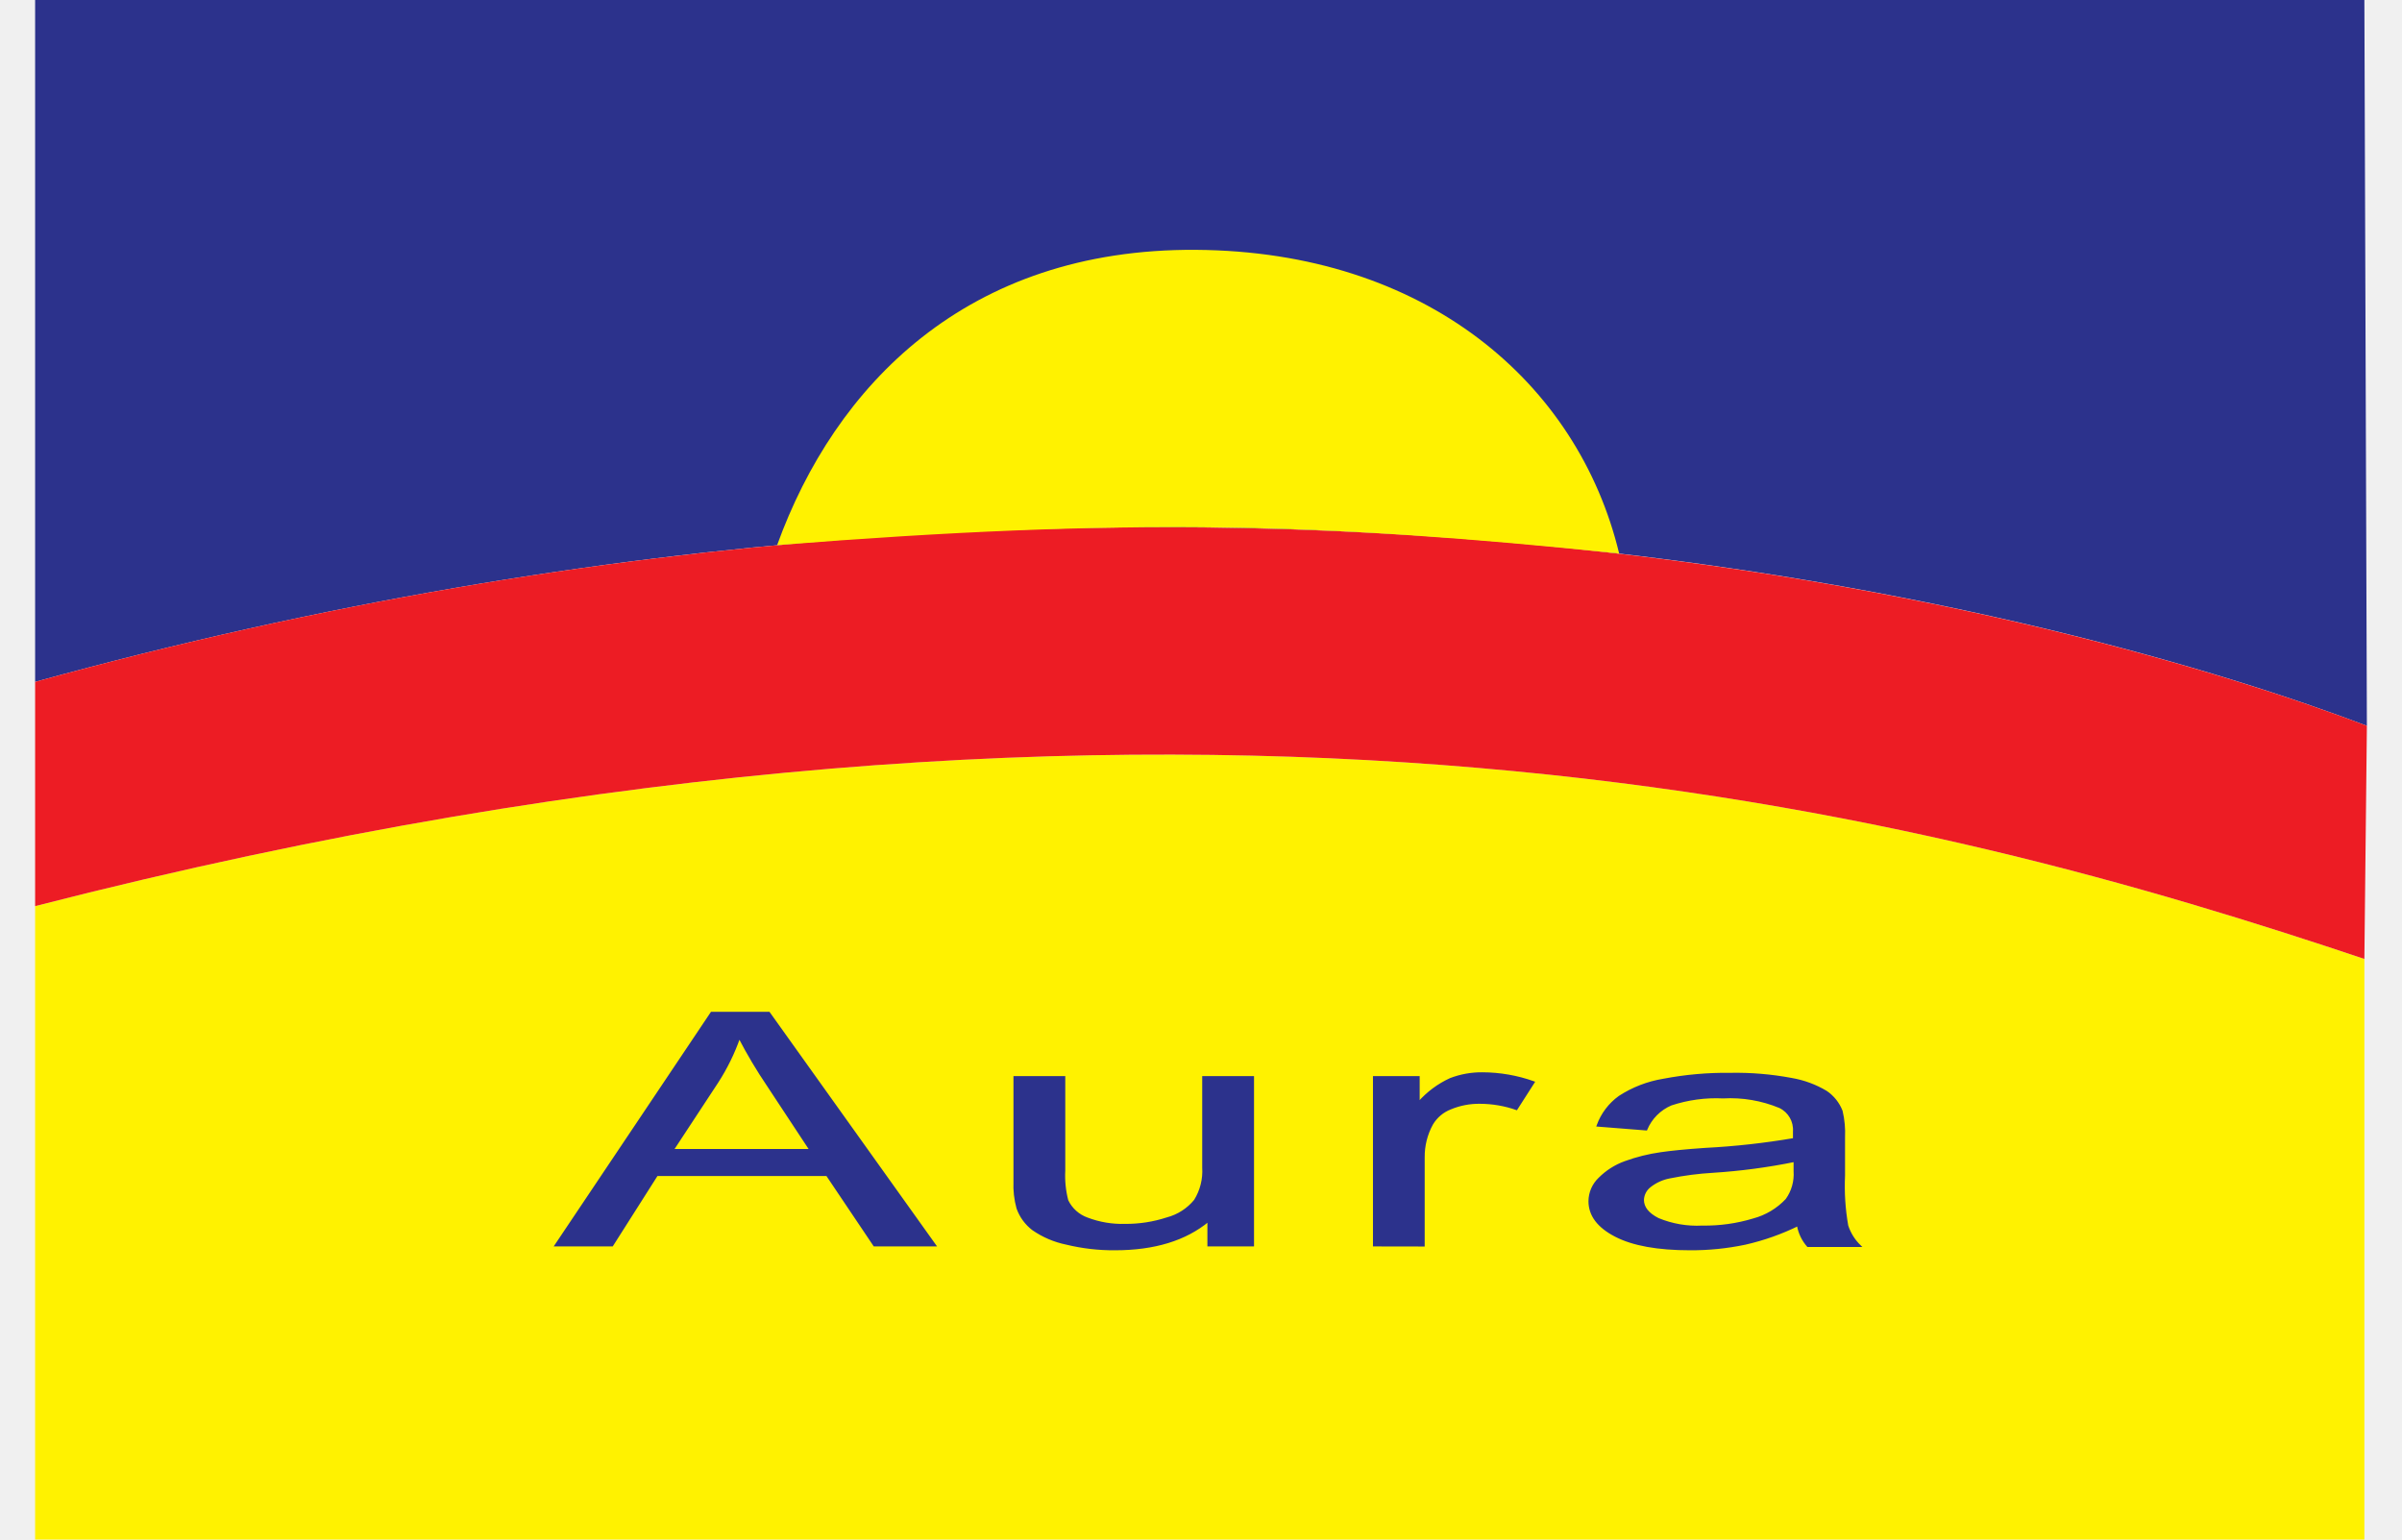
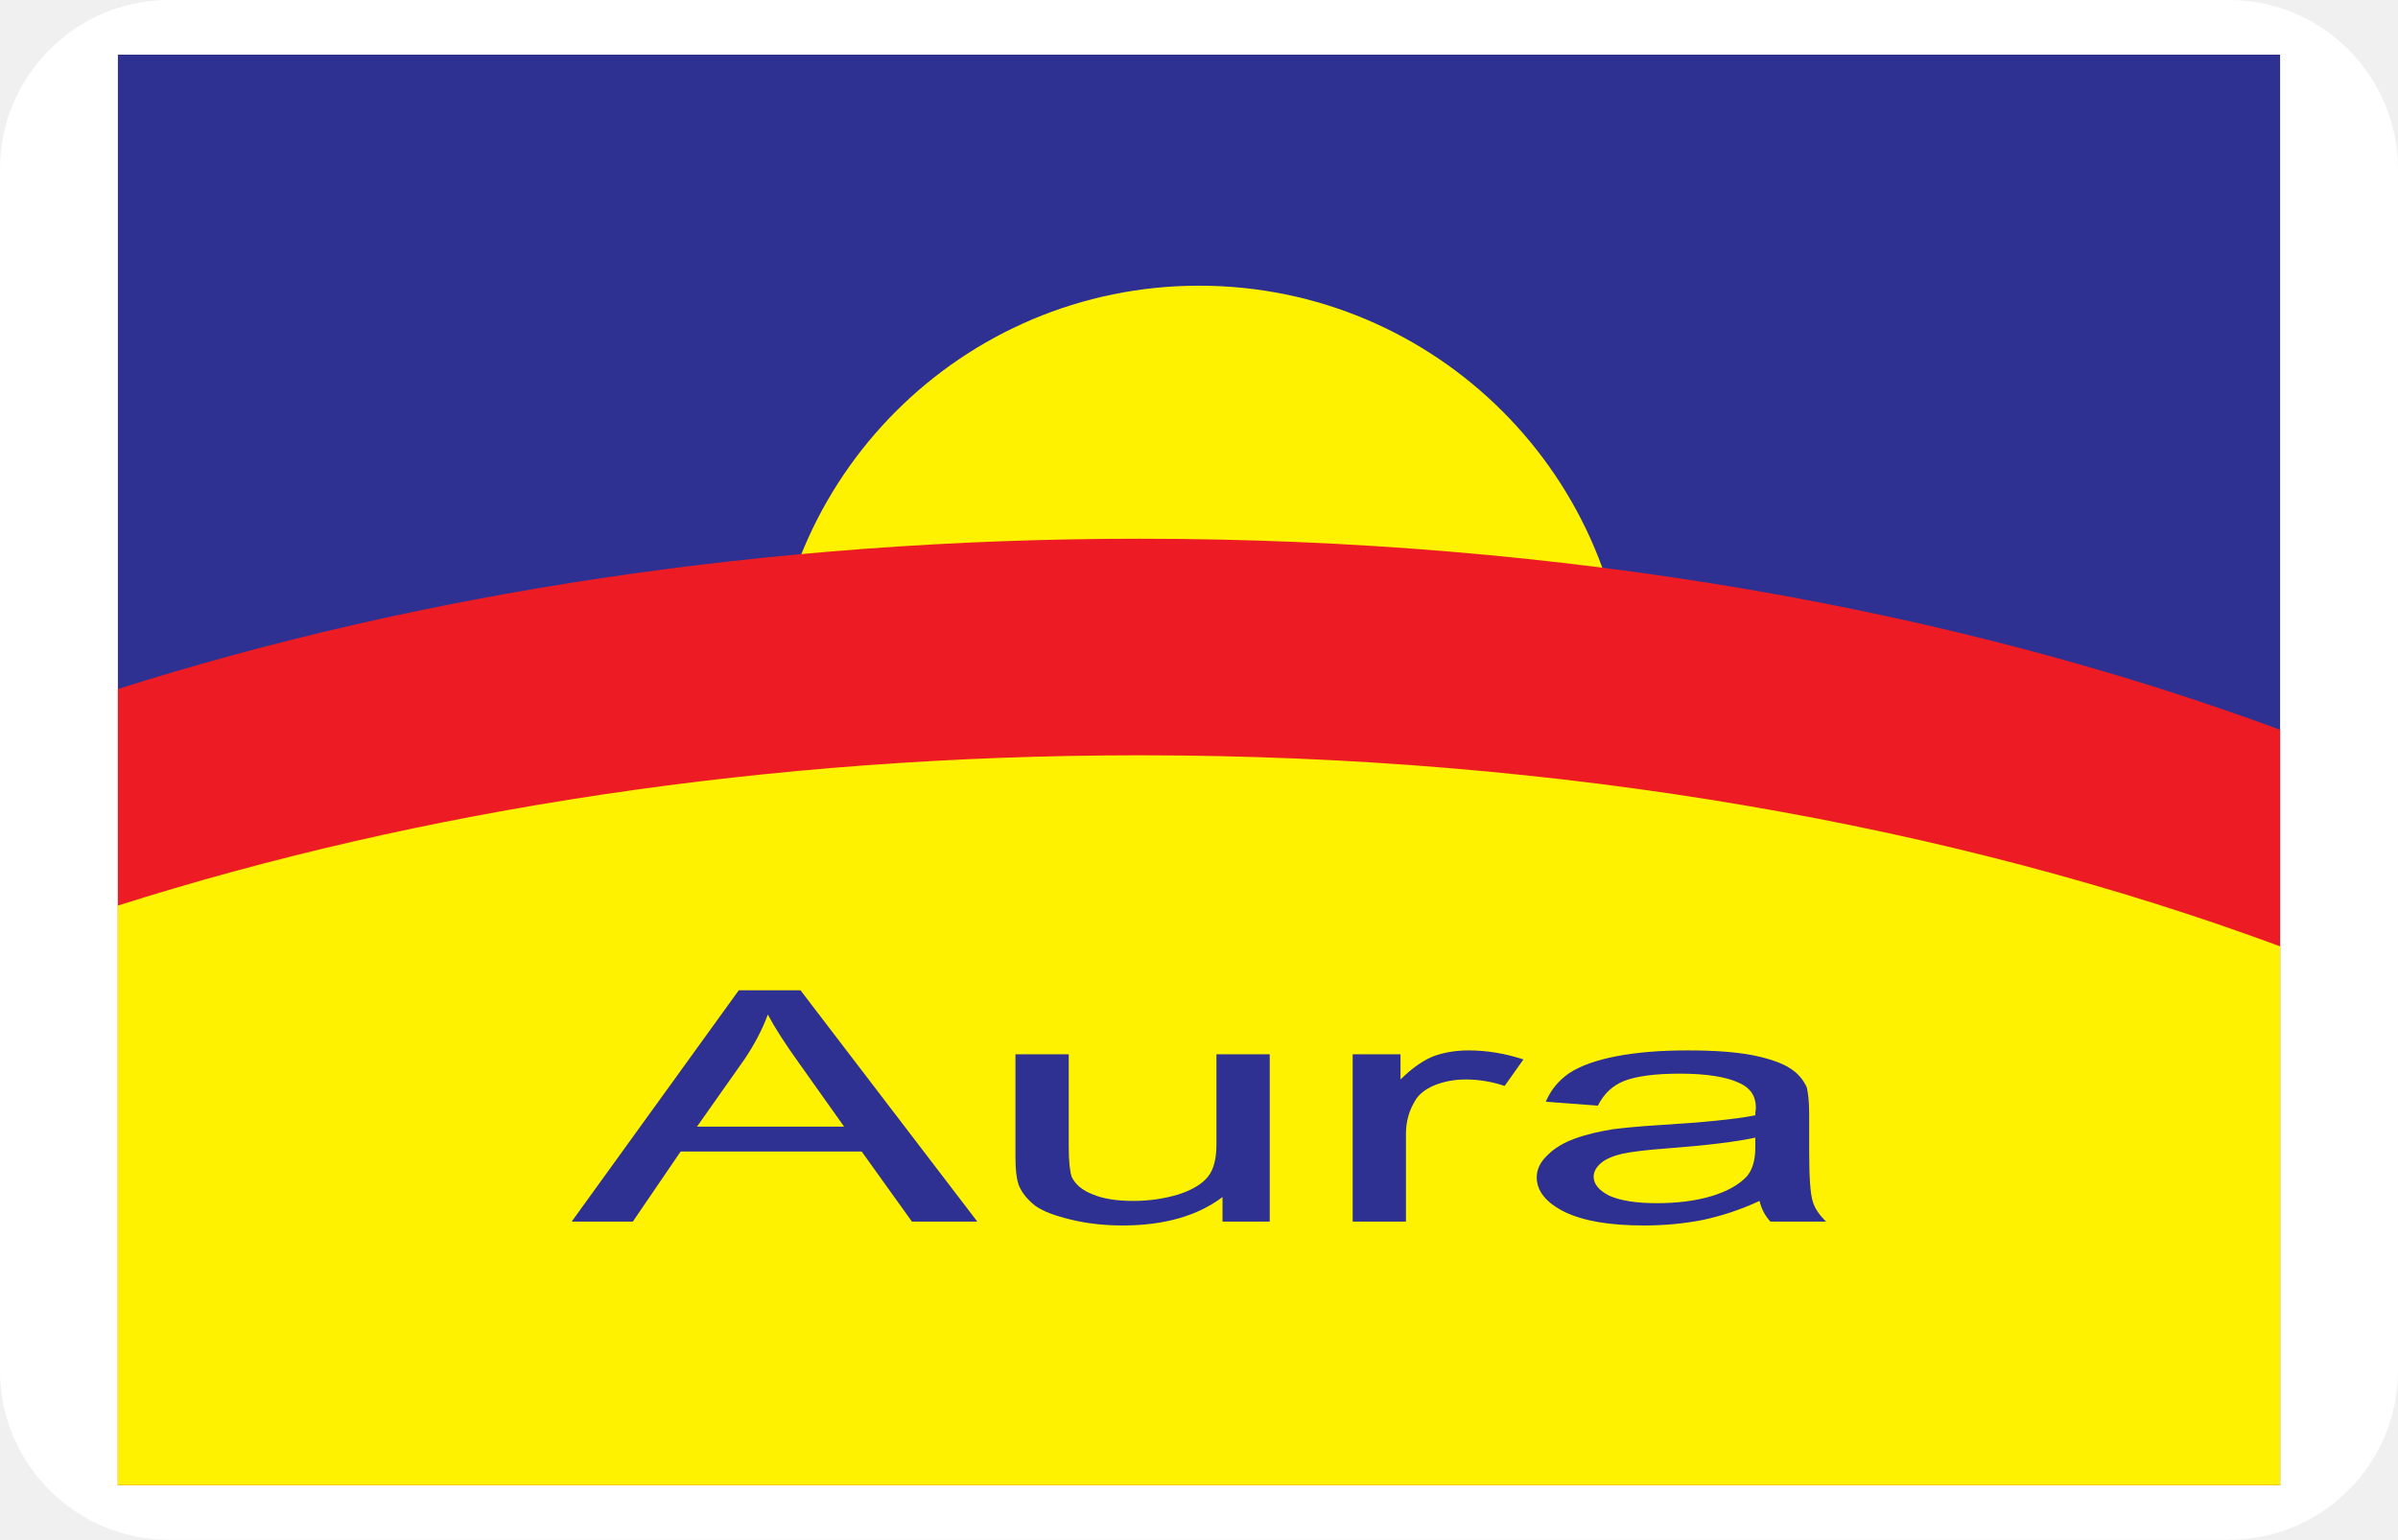
- <svg xmlns="http://www.w3.org/2000/svg" viewBox="0 0 260.55 172.05" width="39" height="25">
-   <g id="Layer_2" data-name="Layer 2">
-     <g id="Layer_1-2" data-name="Layer 1">
-       <path d="M0,0H260.27l.28,81.11C229.13,69.16,129.16,40.56,0,76.2Z" fill="#2c328c" fill-rule="evenodd" />
-       <path d="M0,172.05H260.27V107.16C213.33,91.45,129.89,67.91,0,101.26Z" fill="#fff200" fill-rule="evenodd" />
-       <path d="M260.27,107.16C213.33,91.45,129.89,67.91,0,101.26V76.2c129.16-35.64,229.13-7,260.55,4.91Z" fill="#ed1c24" fill-rule="evenodd" />
-       <path d="M82.91,60.92c6.44-17.8,21.18-33.17,46.79-33S172.39,42.72,177,61.86C144,58.43,122,57.83,82.91,60.92Z" fill="#fff200" />
-       <path d="M58.15,139.18l17.43-26H82l18.57,26H93.77l-5.29-7.87h-19l-5,7.87Zm13.09-10.67H86.63l-4.74-7.19a54,54,0,0,1-3.21-5.39,23.46,23.46,0,0,1-2.45,5l-5,7.61Zm59.86,10.67v-2.76q-3.85,3.19-10.44,3.19a22.22,22.22,0,0,1-5.43-.63,10.14,10.14,0,0,1-3.74-1.6,5.13,5.13,0,0,1-1.72-2.36,9.68,9.68,0,0,1-.34-3V120.37H115V130.8a11,11,0,0,0,.34,3.37,3.92,3.92,0,0,0,2.23,2,10.94,10.94,0,0,0,4.22.71,14.75,14.75,0,0,0,4.7-.73,6,6,0,0,0,3.11-2,6.22,6.22,0,0,0,.92-3.68V120.37h5.57v18.81Zm18.5,0V120.37h5v2.85a10.58,10.58,0,0,1,3.55-2.64,9.71,9.71,0,0,1,3.57-.64,17.18,17.18,0,0,1,5.73,1l-1.92,3a12.46,12.46,0,0,0-4.08-.7,8.23,8.23,0,0,0-3.29.63,4.13,4.13,0,0,0-2.07,1.75,7.56,7.56,0,0,0-.93,3.72v9.85Zm47.47-2.32a27,27,0,0,1-6,2.13,29.22,29.22,0,0,1-6.15.62c-3.61,0-6.38-.5-8.33-1.51s-2.91-2.3-2.91-3.87a3.54,3.54,0,0,1,1.1-2.53,7.81,7.81,0,0,1,2.87-1.83,19.7,19.7,0,0,1,4-1c1.09-.16,2.74-.33,4.94-.48a84.74,84.74,0,0,0,9.94-1.1c0-.44,0-.71,0-.83a2.81,2.81,0,0,0-1.58-2.74,14.42,14.42,0,0,0-6.34-1.08,16,16,0,0,0-5.81.79,5.2,5.2,0,0,0-2.77,2.79l-5.44-.43a6.85,6.85,0,0,1,2.44-3.23,12.86,12.86,0,0,1,4.92-1.9,37.28,37.28,0,0,1,7.46-.66,33.65,33.65,0,0,1,6.84.57,11.26,11.26,0,0,1,3.88,1.43,4.63,4.63,0,0,1,1.73,2.17,10.69,10.69,0,0,1,.27,2.94v4.25a25.43,25.43,0,0,0,.36,5.62,5.55,5.55,0,0,0,1.41,2.26h-5.82a4.77,4.77,0,0,1-1.11-2.32Zm-.47-7.12a67.07,67.07,0,0,1-9.1,1.21,34.41,34.41,0,0,0-4.86.63,5.06,5.06,0,0,0-2.2,1,2,2,0,0,0-.78,1.51c0,.85.57,1.56,1.69,2.13a11.34,11.34,0,0,0,4.93.85,18.67,18.67,0,0,0,5.73-.8,7.84,7.84,0,0,0,3.69-2.21,4.86,4.86,0,0,0,.9-3.19Z" fill="#2c328c" stroke="#2c328c" stroke-miterlimit="22.93" stroke-width="0.22px" />
-     </g>
+ <svg xmlns="http://www.w3.org/2000/svg" width="780px" height="501px" version="1.1" xml:space="preserve" style="fill-rule:evenodd;clip-rule:evenodd;stroke-linejoin:round;stroke-miterlimit:2;">
+   <path d="M725,0l-670,0c-30.327,0 -55,24.673 -55,55l0,391c0,30.327 24.673,55 55,55l670,0c30.325,0 55,-24.673 55,-55l0,-391c0,-30.327 -24.675,-55 -55,-55Z" style="fill:#fff;fill-rule:nonzero;" />
+   <g>
+     <rect x="38.348" y="17.783" width="703.304" height="465.434" style="fill:#2e3092;" />
+     <path d="M390.072,92.955c77.031,0 139.499,62.467 139.499,139.498c0,77.031 -62.468,139.499 -139.499,139.499c-77.03,0 -139.497,-62.468 -139.497,-139.499c-0,-77.031 62.467,-139.498 139.497,-139.498Z" style="fill:#fff200;" />
+     <path d="M370.677,175.289c137.28,-0 264.889,22.903 370.975,62.162l0,245.766l-703.304,-0l-0,-259.03c97.855,-31.099 211.337,-48.898 332.329,-48.898Z" style="fill:#ed1c24;" />
+     <path d="M370.677,245.749c137.28,0 264.889,22.903 370.975,62.163l0,175.305l-703.304,-0l-0,-188.569c97.855,-31.099 211.337,-48.899 332.329,-48.899Z" style="fill:#fff200;" />
+     <path d="M185.947,397.471l54.352,-75.25l20.088,-0l57.504,75.25l-21.268,0l-16.346,-22.806l-58.882,0l-15.557,22.806l-19.891,0Zm40.765,-30.898l47.854,0l-14.77,-20.811c-4.53,-6.305 -7.877,-11.56 -10.043,-15.659c-1.772,4.835 -4.332,9.669 -7.484,14.398l-15.557,22.072Z" style="fill:#2e3092;fill-rule:nonzero;" />
+     <path d="M397.649,397.471l-0,-7.987c-8.075,6.096 -18.906,9.248 -32.494,9.248c-5.909,0 -11.619,-0.63 -16.74,-1.891c-5.317,-1.261 -9.255,-2.733 -11.816,-4.625c-2.363,-1.891 -4.333,-4.203 -5.317,-6.831c-0.59,-1.786 -0.984,-4.729 -0.984,-8.618l0,-33.737l17.33,-0l-0,30.164c-0,4.834 0.393,8.092 0.984,9.774c1.182,2.417 3.349,4.309 6.893,5.675c3.545,1.472 7.878,2.102 13.195,2.102c5.119,0 10.043,-0.736 14.571,-2.102c4.531,-1.471 7.682,-3.363 9.65,-5.78c1.97,-2.522 2.758,-5.991 2.758,-10.72l0,-29.113l17.33,-0l-0,54.441l-15.36,0Z" style="fill:#2e3092;fill-rule:nonzero;" />
+     <path d="M439.988,397.471l0,-54.441l15.558,-0l-0,8.197c3.939,-3.888 7.68,-6.41 11.028,-7.672c3.348,-1.156 7.09,-1.786 11.028,-1.786c5.909,-0 11.816,0.946 17.922,2.942l-6.106,8.618c-4.135,-1.366 -8.27,-2.102 -12.603,-2.102c-3.742,0 -7.089,0.631 -10.241,1.892c-2.953,1.261 -5.121,2.943 -6.302,5.046c-1.968,3.258 -2.954,6.832 -2.954,10.72l-0,28.586l-17.33,0Z" style="fill:#2e3092;fill-rule:nonzero;" />
+     <path d="M572.326,390.745c-6.302,2.943 -12.603,4.94 -18.511,6.201c-5.909,1.156 -12.21,1.786 -19.103,1.786c-11.225,0 -19.693,-1.471 -25.798,-4.414c-5.908,-2.942 -9.059,-6.726 -9.059,-11.245c-0,-2.627 1.181,-5.045 3.546,-7.252c2.166,-2.207 5.119,-3.993 8.862,-5.359c3.742,-1.367 7.877,-2.313 12.406,-3.048c3.348,-0.421 8.468,-0.946 15.361,-1.366c13.981,-0.841 24.419,-1.892 30.917,-3.153c0,-1.261 0.198,-2.102 0.198,-2.418c-0,-3.785 -1.772,-6.412 -5.121,-7.988c-4.333,-2.102 -10.831,-3.153 -19.693,-3.153c-8.075,-0 -13.982,0.84 -17.92,2.312c-3.94,1.576 -6.696,4.204 -8.666,8.094l-16.936,-1.261c1.576,-3.785 4.137,-6.938 7.681,-9.356c3.545,-2.312 8.664,-4.203 15.36,-5.465c6.499,-1.261 14.18,-1.891 23.042,-1.891c8.861,-0 15.755,0.525 21.267,1.576c5.515,1.156 9.454,2.523 12.013,4.204c2.561,1.576 4.333,3.678 5.514,6.201c0.395,1.681 0.789,4.415 0.789,8.619l-0,12.296c-0,8.513 0.393,13.978 1.181,16.29c0.591,2.207 2.166,4.414 4.333,6.516l-18.118,0c-1.772,-1.891 -2.954,-4.204 -3.545,-6.726Zm-1.379,-20.599c-6.3,1.367 -15.754,2.523 -28.16,3.468c-7.287,0.526 -12.211,1.157 -15.165,1.787c-2.953,0.736 -5.316,1.682 -6.891,3.048c-1.577,1.366 -2.363,2.837 -2.363,4.414c-0,2.417 1.772,4.519 5.119,6.201c3.545,1.576 8.666,2.417 15.362,2.417c6.694,-0 12.603,-0.736 17.92,-2.312c5.12,-1.577 8.862,-3.679 11.422,-6.411c1.772,-2.102 2.756,-5.15 2.756,-9.249l0,-3.363Z" style="fill:#2e3092;fill-rule:nonzero;" />
  </g>
</svg>
